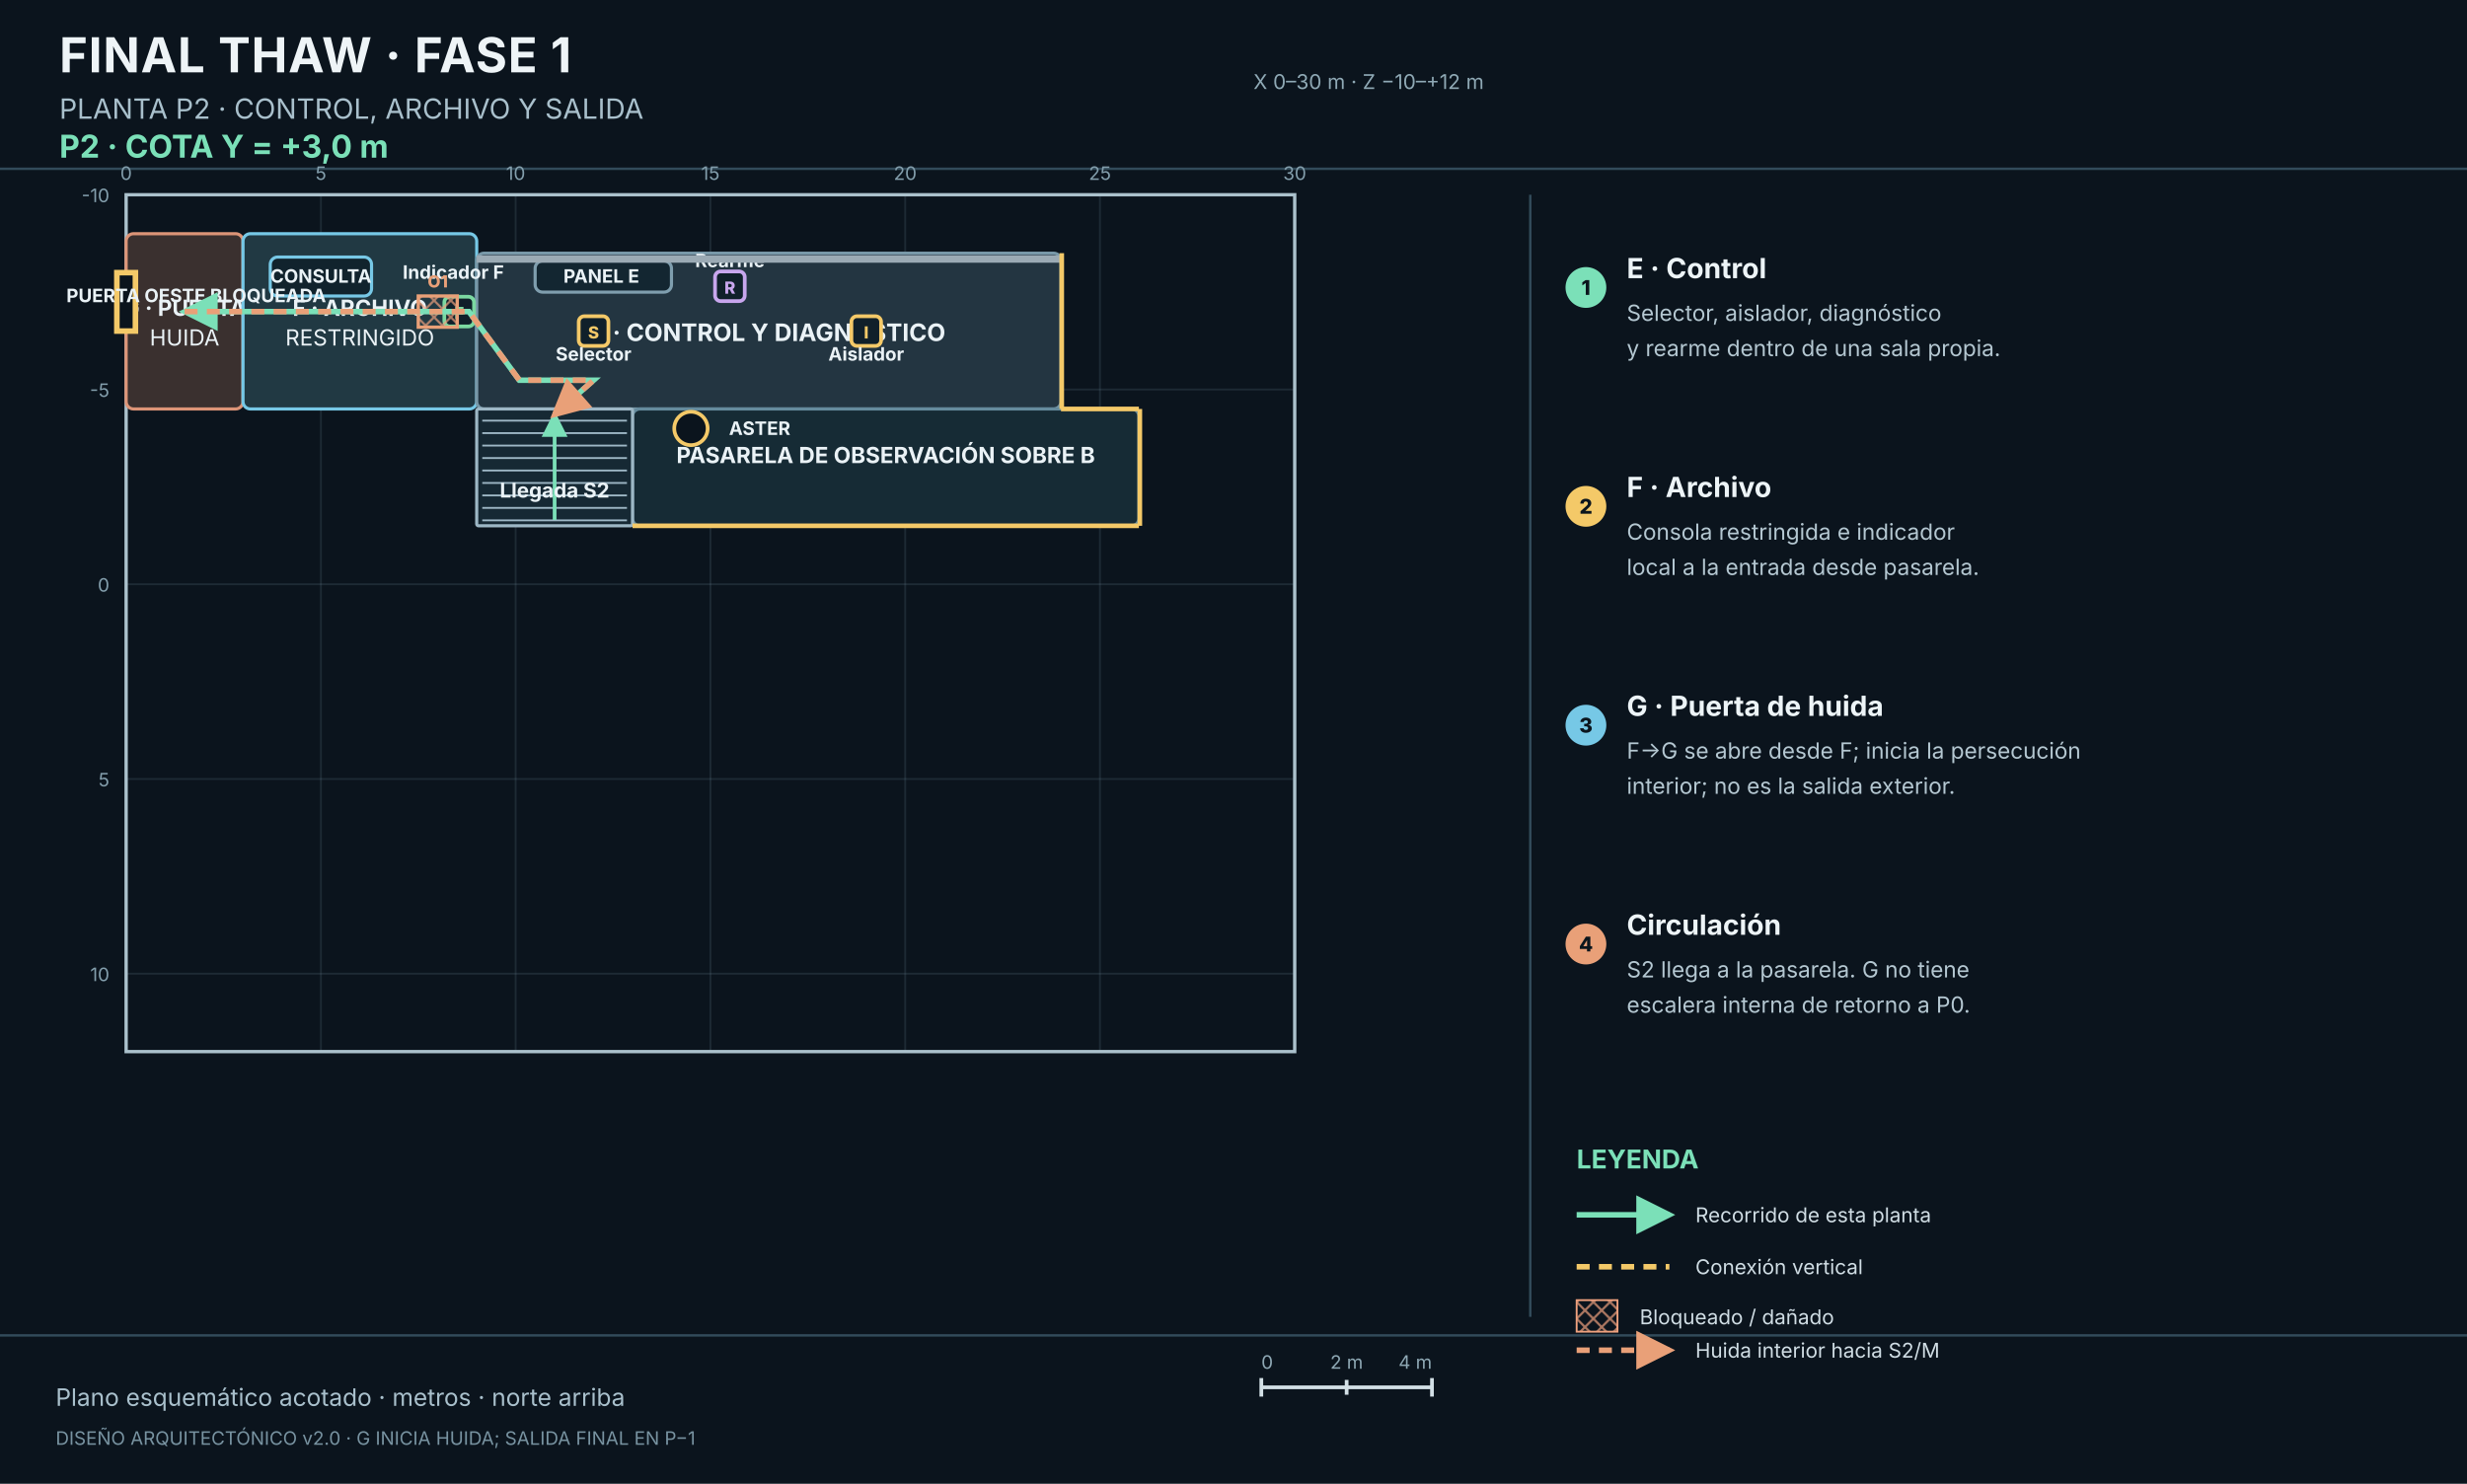
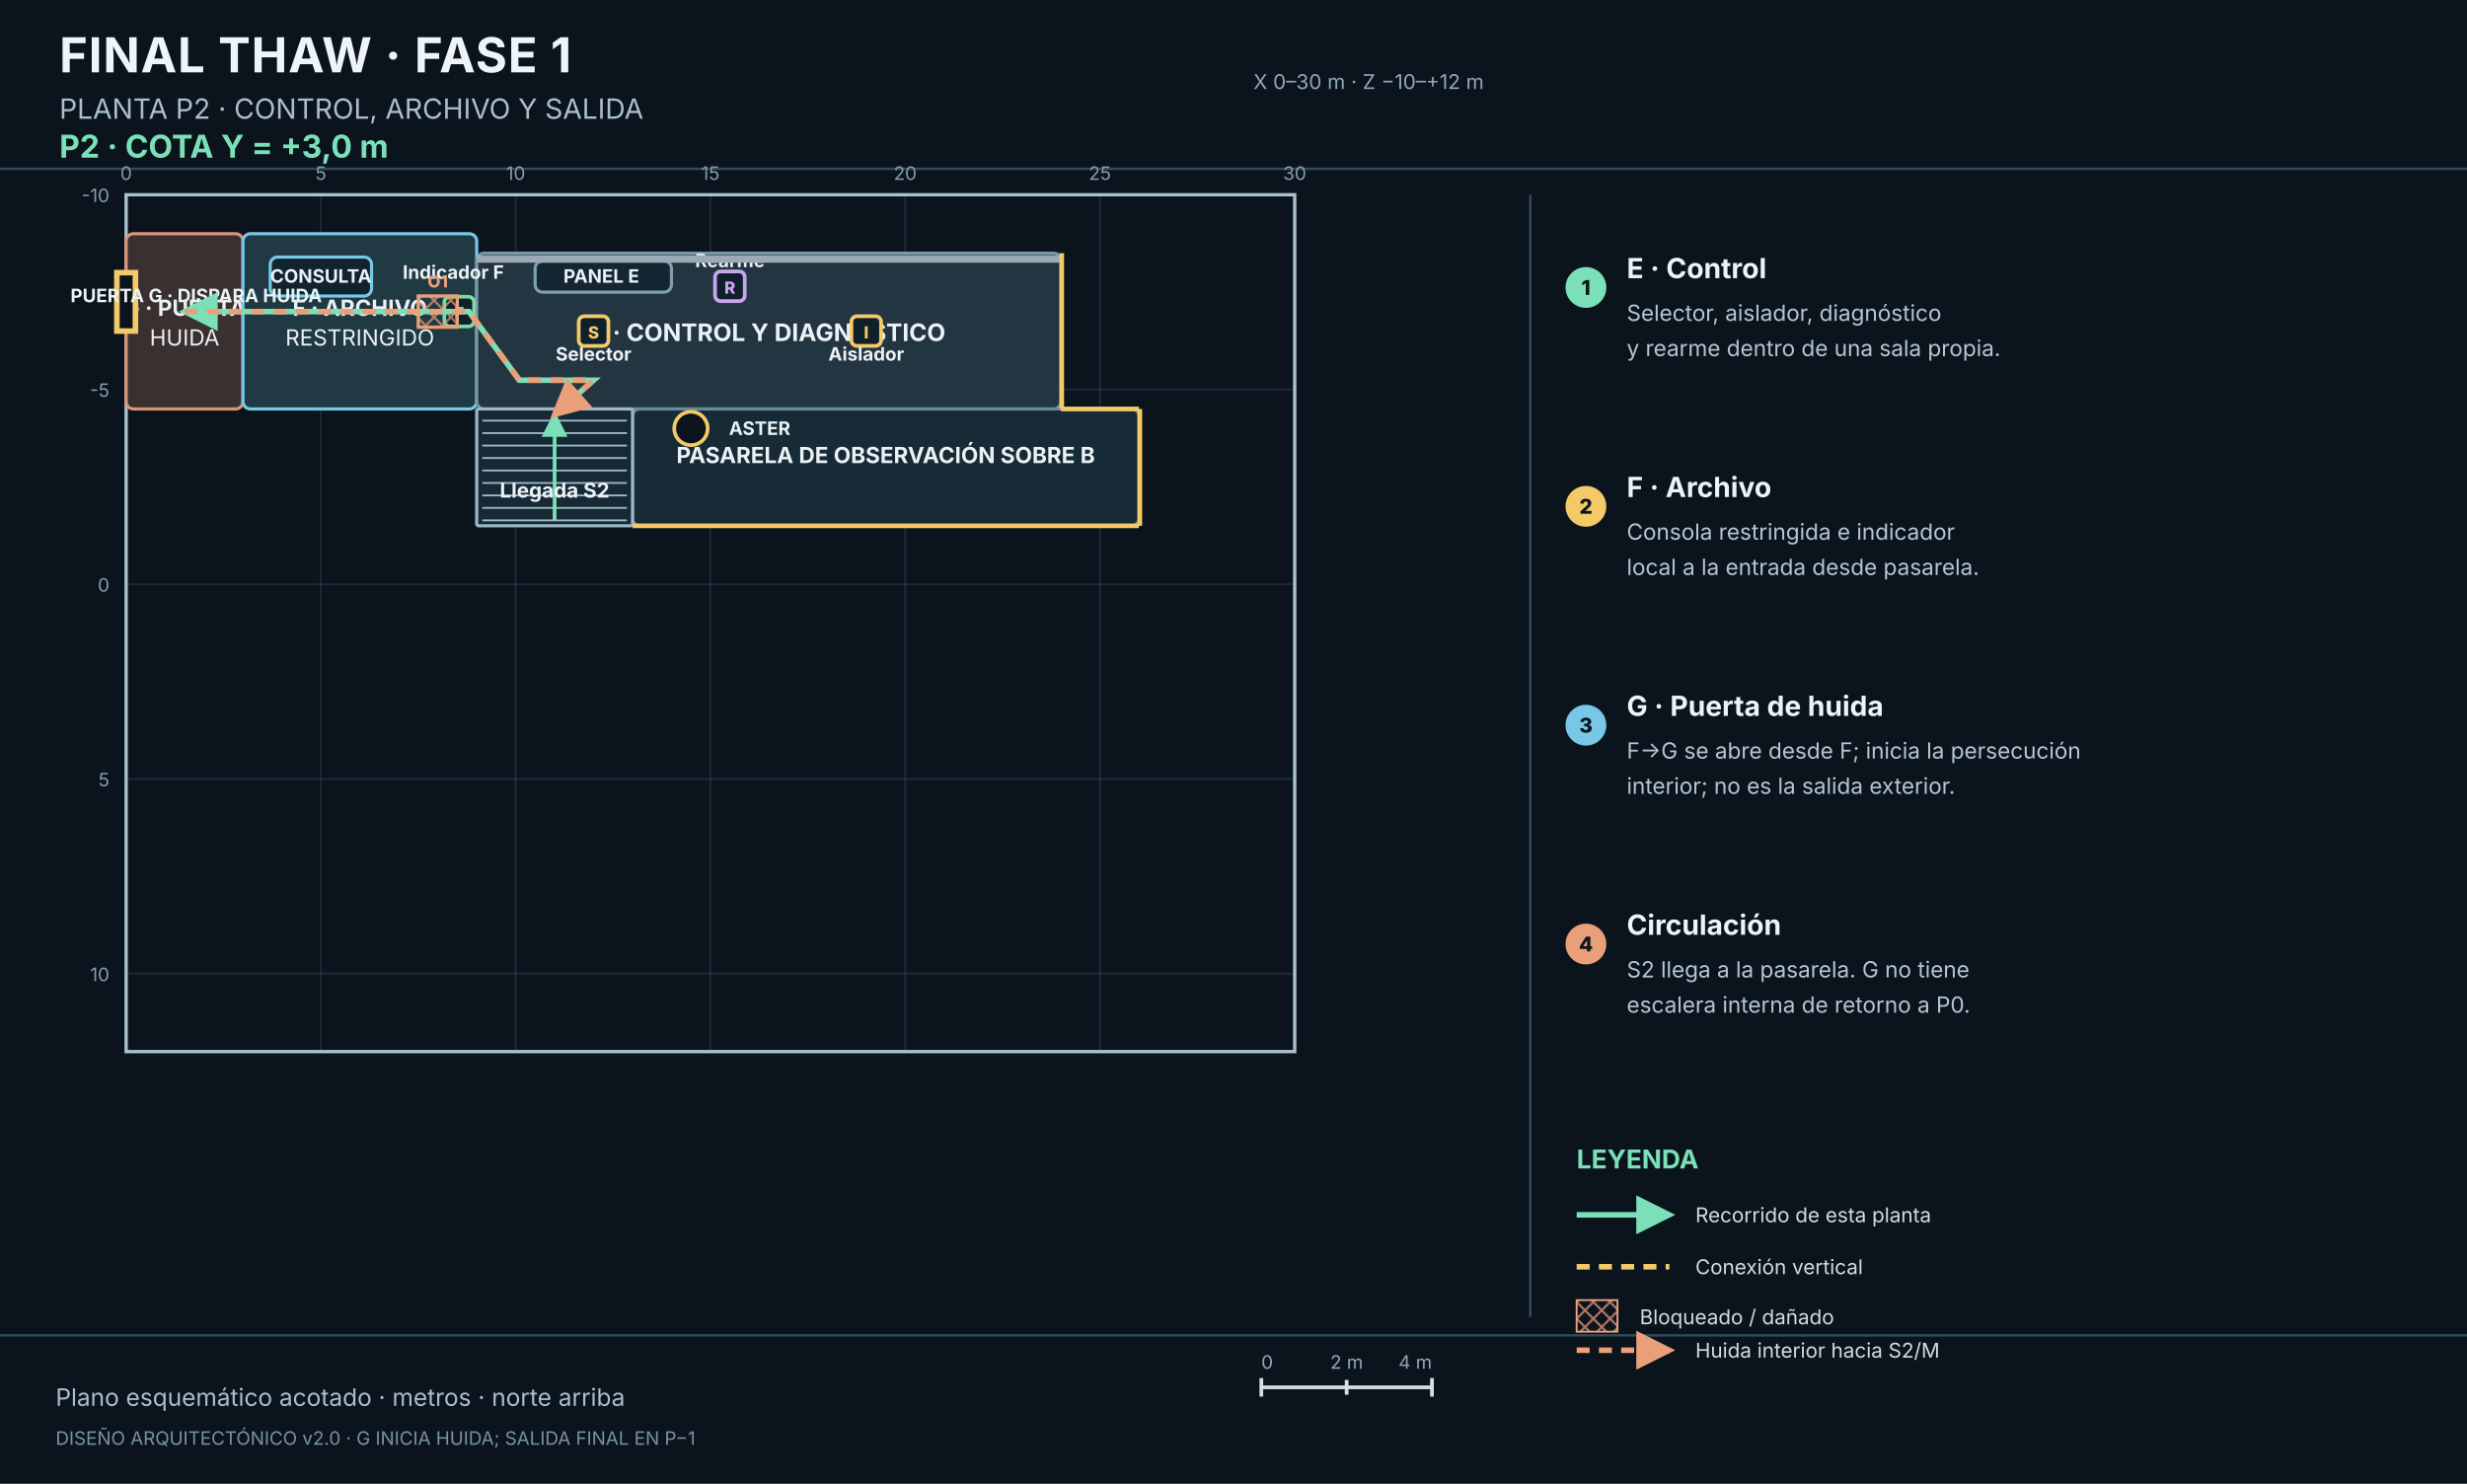
<svg xmlns="http://www.w3.org/2000/svg" viewBox="0 0 1330 800" role="img" aria-label="PLANTA P2 · CONTROL, ARCHIVO Y PUERTA DE HUIDA">
  <defs>
    <marker id="arrow" viewBox="0 0 10 10" refX="8.5" refY="5" markerWidth="7" markerHeight="7" orient="auto">
      <path d="M0,0 L10,5 L0,10 z" fill="#7be0b8" />
    </marker>
    <marker id="vertical" viewBox="0 0 10 10" refX="8.5" refY="5" markerWidth="7" markerHeight="7" orient="auto">
      <path d="M0,0 L10,5 L0,10 z" fill="#f4c968" />
    </marker>
    <marker id="escape" viewBox="0 0 10 10" refX="8.5" refY="5" markerWidth="7" markerHeight="7" orient="auto">
      <path d="M0,0 L10,5 L0,10 z" fill="#e9a078" />
    </marker>
    <pattern id="blocked" width="9" height="9" patternUnits="userSpaceOnUse">
      <path d="M0,0L9,9M9,0L0,9" stroke="#efa17e" stroke-width="1.2" opacity=".7" />
    </pattern>
    <pattern id="void" width="12" height="12" patternUnits="userSpaceOnUse">
      <path d="M0,0L12,12M12,0L0,12" stroke="#64808e" stroke-width="1" opacity=".45" />
    </pattern>
  </defs>
  <style>text{font-family:Inter,Arial,sans-serif}.title{font-size:26px;font-weight:750;fill:#eef4f7;letter-spacing:.5px}.sub{font-size:15px;fill:#a9c0cc}.level{font-size:17px;font-weight:750;fill:#7be0b8}.room{font-size:13px;fill:#eaf2f6}.small{font-size:11px;fill:#d0dde4}.muted{font-size:11px;fill:#8fa9b5}</style>
  <rect width="1330" height="800" fill="#0b141d" />
  <path d="M0 91H1330M825 105V710M0 720H1330" stroke="#324b5a" stroke-width="1.3" />
  <text x="32" y="39" class="title">FINAL THAW · FASE 1</text>
  <text x="32" y="64" class="sub">PLANTA P2 · CONTROL, ARCHIVO Y SALIDA</text>
  <text x="32" y="85" class="level">P2 · COTA Y = +3,0 m</text>
  <text x="800" y="48" text-anchor="end" class="muted">X 0–30 m · Z −10–+12 m</text>
  <line x1="68" y1="105" x2="68" y2="567" stroke="#7895a6" opacity=".17" />
  <text x="68" y="97" font-size="10" text-anchor="middle" fill="#839eac">0</text>
  <line x1="173" y1="105" x2="173" y2="567" stroke="#7895a6" opacity=".17" />
  <text x="173" y="97" font-size="10" text-anchor="middle" fill="#839eac">5</text>
  <line x1="278" y1="105" x2="278" y2="567" stroke="#7895a6" opacity=".17" />
  <text x="278" y="97" font-size="10" text-anchor="middle" fill="#839eac">10</text>
  <line x1="383" y1="105" x2="383" y2="567" stroke="#7895a6" opacity=".17" />
  <text x="383" y="97" font-size="10" text-anchor="middle" fill="#839eac">15</text>
  <line x1="488" y1="105" x2="488" y2="567" stroke="#7895a6" opacity=".17" />
  <text x="488" y="97" font-size="10" text-anchor="middle" fill="#839eac">20</text>
  <line x1="593" y1="105" x2="593" y2="567" stroke="#7895a6" opacity=".17" />
  <text x="593" y="97" font-size="10" text-anchor="middle" fill="#839eac">25</text>
  <line x1="698" y1="105" x2="698" y2="567" stroke="#7895a6" opacity=".17" />
  <text x="698" y="97" font-size="10" text-anchor="middle" fill="#839eac">30</text>
  <line x1="68" y1="105" x2="698" y2="105" stroke="#7895a6" opacity=".17" />
  <text x="59" y="109" font-size="10" text-anchor="end" fill="#839eac">-10</text>
  <line x1="68" y1="210" x2="698" y2="210" stroke="#7895a6" opacity=".17" />
  <text x="59" y="214" font-size="10" text-anchor="end" fill="#839eac">-5</text>
  <line x1="68" y1="315" x2="698" y2="315" stroke="#7895a6" opacity=".17" />
  <text x="59" y="319" font-size="10" text-anchor="end" fill="#839eac">0</text>
  <line x1="68" y1="420" x2="698" y2="420" stroke="#7895a6" opacity=".17" />
  <text x="59" y="424" font-size="10" text-anchor="end" fill="#839eac">5</text>
  <line x1="68" y1="525" x2="698" y2="525" stroke="#7895a6" opacity=".17" />
  <text x="59" y="529" font-size="10" text-anchor="end" fill="#839eac">10</text>
  <rect x="68" y="105" width="630" height="462" fill="none" stroke="#abc1cc" stroke-width="1.8" />
  <rect x="68" y="126" width="63" height="94.5" rx="4" fill="#3a302f" stroke="#dc9477" stroke-width="1.7" />
  <text x="99.5" y="170.3" text-anchor="middle" font-size="12" font-family="Inter,Arial,sans-serif" font-weight="700" fill="#eaf2f6">G · PUERTA</text>
  <text x="99.5" y="186.3" text-anchor="middle" font-size="12" font-family="Inter,Arial,sans-serif" font-weight="400" fill="#eaf2f6">HUIDA</text>
  <rect x="131" y="126" width="126" height="94.5" rx="4" fill="#213943" stroke="#76c8e6" stroke-width="1.7" />
  <text x="194" y="170.3" text-anchor="middle" font-size="12" font-family="Inter,Arial,sans-serif" font-weight="700" fill="#eaf2f6">F · ARCHIVO</text>
  <text x="194" y="186.3" text-anchor="middle" font-size="12" font-family="Inter,Arial,sans-serif" font-weight="400" fill="#eaf2f6">RESTRINGIDO</text>
  <rect x="257" y="136.5" width="315" height="84" rx="4" fill="#233541" stroke="#7898a8" stroke-width="1.7" />
  <text x="414.5" y="183.883" text-anchor="middle" font-size="13" font-family="Inter,Arial,sans-serif" font-weight="700" fill="#eaf2f6">E · CONTROL Y DIAGNÓSTICO</text>
  <rect x="341" y="220.5" width="273" height="63" rx="4" fill="#162b35" stroke="#658b9d" stroke-width="1.7" />
  <text x="477.5" y="249.7" text-anchor="middle" font-size="12" font-family="Inter,Arial,sans-serif" font-weight="700" fill="#eaf2f6">PASARELA DE OBSERVACIÓN SOBRE B</text>
  <rect x="145.7" y="138.6" width="54.6" height="21" rx="4" fill="#11232d" stroke="#77c8e6" stroke-width="1.7" />
  <text x="173" y="152.433" text-anchor="middle" font-size="10" font-family="Inter,Arial,sans-serif" font-weight="700" fill="#eaf2f6">CONSULTA</text>
  <rect x="239.55" y="160" width="16" height="16" rx="3" fill="#10202a" stroke="#7bd9a1" stroke-width="2" />
  <text x="247.55" y="172" text-anchor="middle" font-size="9" font-family="Inter,Arial,sans-serif" font-weight="800" fill="#7bd9a1">F</text>
  <text x="244.4" y="150.333" text-anchor="middle" font-size="10" font-family="Inter,Arial,sans-serif" font-weight="700" fill="#eaf2f6">Indicador F</text>
  <rect x="288.5" y="140.7" width="73.5" height="16.8" rx="4" fill="#132631" stroke="#7f9eae" stroke-width="1.7" />
  <text x="324.2" y="152.433" text-anchor="middle" font-size="10" font-family="Inter,Arial,sans-serif" font-weight="700" fill="#eaf2f6">PANEL E</text>
  <rect x="312" y="170.5" width="16" height="16" rx="3" fill="#10202a" stroke="#f4c968" stroke-width="2" />
  <text x="320" y="182.5" text-anchor="middle" font-size="9" font-family="Inter,Arial,sans-serif" font-weight="800" fill="#f4c968">S</text>
  <rect x="459" y="170.5" width="16" height="16" rx="3" fill="#10202a" stroke="#f4c968" stroke-width="2" />
  <text x="467" y="182.5" text-anchor="middle" font-size="9" font-family="Inter,Arial,sans-serif" font-weight="800" fill="#f4c968">I</text>
  <rect x="385.5" y="146.35" width="16" height="16" rx="3" fill="#10202a" stroke="#c8a6ed" stroke-width="2" />
  <text x="393.5" y="158.35" text-anchor="middle" font-size="9" font-family="Inter,Arial,sans-serif" font-weight="800" fill="#c8a6ed">R</text>
  <text x="320" y="194.433" text-anchor="middle" font-size="10" font-family="Inter,Arial,sans-serif" font-weight="700" fill="#eaf2f6">Selector</text>
  <text x="467" y="194.433" text-anchor="middle" font-size="10" font-family="Inter,Arial,sans-serif" font-weight="700" fill="#eaf2f6">Aislador</text>
  <text x="393.5" y="144.033" text-anchor="middle" font-size="10" font-family="Inter,Arial,sans-serif" font-weight="700" fill="#eaf2f6">Rearme</text>
  <rect x="63" y="147" width="10" height="31.5" fill="#0b141d" stroke="#f4c968" stroke-width="3" />
-   <text x="105.8" y="162.933" text-anchor="middle" font-size="10" font-family="Inter,Arial,sans-serif" font-weight="700" fill="#eaf2f6">PUERTA OESTE BLOQUEADA</text>
+   <text x="105.8" y="162.933" text-anchor="middle" font-size="10" font-family="Inter,Arial,sans-serif" font-weight="700" fill="#eaf2f6">PUERTA G · DISPARA HUIDA</text>
  <rect x="257" y="220.5" width="84" height="63" rx="1" fill="#162934" stroke="#9db7c5" stroke-width="1.7" />
  <line x1="260" y1="226.8" x2="338" y2="226.8" stroke="#9db7c5" stroke-width="1" />
  <line x1="260" y1="233.52" x2="338" y2="233.52" stroke="#9db7c5" stroke-width="1" />
  <line x1="260" y1="240.24" x2="338" y2="240.24" stroke="#9db7c5" stroke-width="1" />
  <line x1="260" y1="246.96" x2="338" y2="246.96" stroke="#9db7c5" stroke-width="1" />
  <line x1="260" y1="253.68" x2="338" y2="253.68" stroke="#9db7c5" stroke-width="1" />
  <line x1="260" y1="260.4" x2="338" y2="260.4" stroke="#9db7c5" stroke-width="1" />
  <line x1="260" y1="267.12" x2="338" y2="267.12" stroke="#9db7c5" stroke-width="1" />
  <line x1="260" y1="273.84" x2="338" y2="273.84" stroke="#9db7c5" stroke-width="1" />
  <line x1="260" y1="280.56" x2="338" y2="280.56" stroke="#9db7c5" stroke-width="1" />
  <polyline points="299,280.35 299,223.65" fill="none" stroke="#7be0b8" stroke-width="2" marker-end="url(#arrow)" />
  <text x="299" y="268.267" text-anchor="middle" font-size="11" font-family="Inter,Arial,sans-serif" font-weight="700" fill="#eaf2f6">Llegada S2</text>
  <line x1="257" y1="139.65" x2="572" y2="139.65" stroke="#9baab4" stroke-width="4" />
  <line x1="572.4" y1="136.5" x2="572.4" y2="220.5" stroke="#f4c968" stroke-width="2.5" />
  <line x1="572" y1="220.5" x2="614" y2="220.5" stroke="#f4c968" stroke-width="2.5" />
  <line x1="341" y1="283.5" x2="614" y2="283.5" stroke="#f4c968" stroke-width="2.5" />
  <line x1="614.5" y1="220.5" x2="614.5" y2="283.5" stroke="#f4c968" stroke-width="2.5" />
  <rect x="225.5" y="159.6" width="21" height="16.8" fill="url(#blocked)" stroke="#e9a078" stroke-width="1.8" />
  <text x="236" y="155" text-anchor="middle" font-size="9" font-weight="800" fill="#e9a078">O1</text>
  <polyline points="299,223.5 320,205 280,205 252.8,168 173,168 99.5,168" fill="none" stroke="#7be0b8" stroke-width="3" marker-end="url(#arrow)" />
  <polyline points="99.5,168 173,168 252.8,168 280,205 320,205 299,223.5" fill="none" stroke="#e9a078" stroke-width="3" stroke-dasharray="7 5" marker-end="url(#escape)" />
  <circle cx="372.5" cy="231" r="9" fill="#0b141d" stroke="#f4c968" stroke-width="2" />
  <text x="393" y="234.5" font-size="10" font-family="Inter,Arial,sans-serif" font-weight="700" fill="#eaf2f6">ASTER</text>
  <circle cx="855" cy="155" r="11" fill="#7be0b8" />
  <text x="855" y="159" font-size="11" text-anchor="middle" font-weight="800" fill="#0b151d">1</text>
  <text x="877" y="150" font-size="15" font-weight="700" fill="#edf4f7">E · Control</text>
  <text x="877" y="173" font-size="12" fill="#b4c7d1">Selector, aislador, diagnóstico</text>
  <text x="877" y="192" font-size="12" fill="#b4c7d1">y rearme dentro de una sala propia.</text>
  <circle cx="855" cy="273" r="11" fill="#f4c968" />
  <text x="855" y="277" font-size="11" text-anchor="middle" font-weight="800" fill="#0b151d">2</text>
  <text x="877" y="268" font-size="15" font-weight="700" fill="#edf4f7">F · Archivo</text>
  <text x="877" y="291" font-size="12" fill="#b4c7d1">Consola restringida e indicador</text>
  <text x="877" y="310" font-size="12" fill="#b4c7d1">local a la entrada desde pasarela.</text>
  <circle cx="855" cy="391" r="11" fill="#76c8e6" />
  <text x="855" y="395" font-size="11" text-anchor="middle" font-weight="800" fill="#0b151d">3</text>
  <text x="877" y="386" font-size="15" font-weight="700" fill="#edf4f7">G · Puerta de huida</text>
  <text x="877" y="409" font-size="12" fill="#b4c7d1">F→G se abre desde F; inicia la persecución</text>
  <text x="877" y="428" font-size="12" fill="#b4c7d1">interior; no es la salida exterior.</text>
  <circle cx="855" cy="509" r="11" fill="#e9a078" />
  <text x="855" y="513" font-size="11" text-anchor="middle" font-weight="800" fill="#0b151d">4</text>
  <text x="877" y="504" font-size="15" font-weight="700" fill="#edf4f7">Circulación</text>
  <text x="877" y="527" font-size="12" fill="#b4c7d1">S2 llega a la pasarela. G no tiene</text>
  <text x="877" y="546" font-size="12" fill="#b4c7d1">escalera interna de retorno a P0.</text>
  <g transform="translate(850 630)">
    <text x="0" y="0" font-size="14" font-weight="750" fill="#7be0b8">LEYENDA</text>
    <line x1="0" y1="25" x2="50" y2="25" stroke="#7be0b8" stroke-width="3" marker-end="url(#arrow)" />
    <text x="64" y="29" class="small">Recorrido de esta planta</text>
    <line x1="0" y1="53" x2="50" y2="53" stroke="#f4c968" stroke-width="3" stroke-dasharray="7 5" />
    <text x="64" y="57" class="small">Conexión vertical</text>
    <rect x="0" y="71" width="22" height="17" fill="url(#blocked)" stroke="#efa17e" />
    <text x="34" y="84" class="small">Bloqueado / dañado</text>
    <line x1="0" y1="98" x2="50" y2="98" stroke="#e9a078" stroke-width="3" stroke-dasharray="7 5" marker-end="url(#escape)" />
    <text x="64" y="102" class="small">Huida interior hacia S2/M</text>
  </g>
  <text x="30" y="758" font-size="13" fill="#a9c0cc">Plano esquemático acotado · metros · norte arriba</text>
  <text x="30" y="779" font-size="10" fill="#7893a1">DISEÑO ARQUITECTÓNICO v2.0 · G INICIA HUIDA; SALIDA FINAL EN P−1</text>
  <path d="M680 748H772M680 743V753M726 744V752M772 743V753" stroke="#d3e0e6" stroke-width="2" />
  <text x="680" y="738" font-size="10" fill="#8fa9b5">0</text>
  <text x="726" y="738" font-size="10" text-anchor="middle" fill="#8fa9b5">2 m</text>
  <text x="772" y="738" font-size="10" text-anchor="end" fill="#8fa9b5">4 m</text>
</svg>
